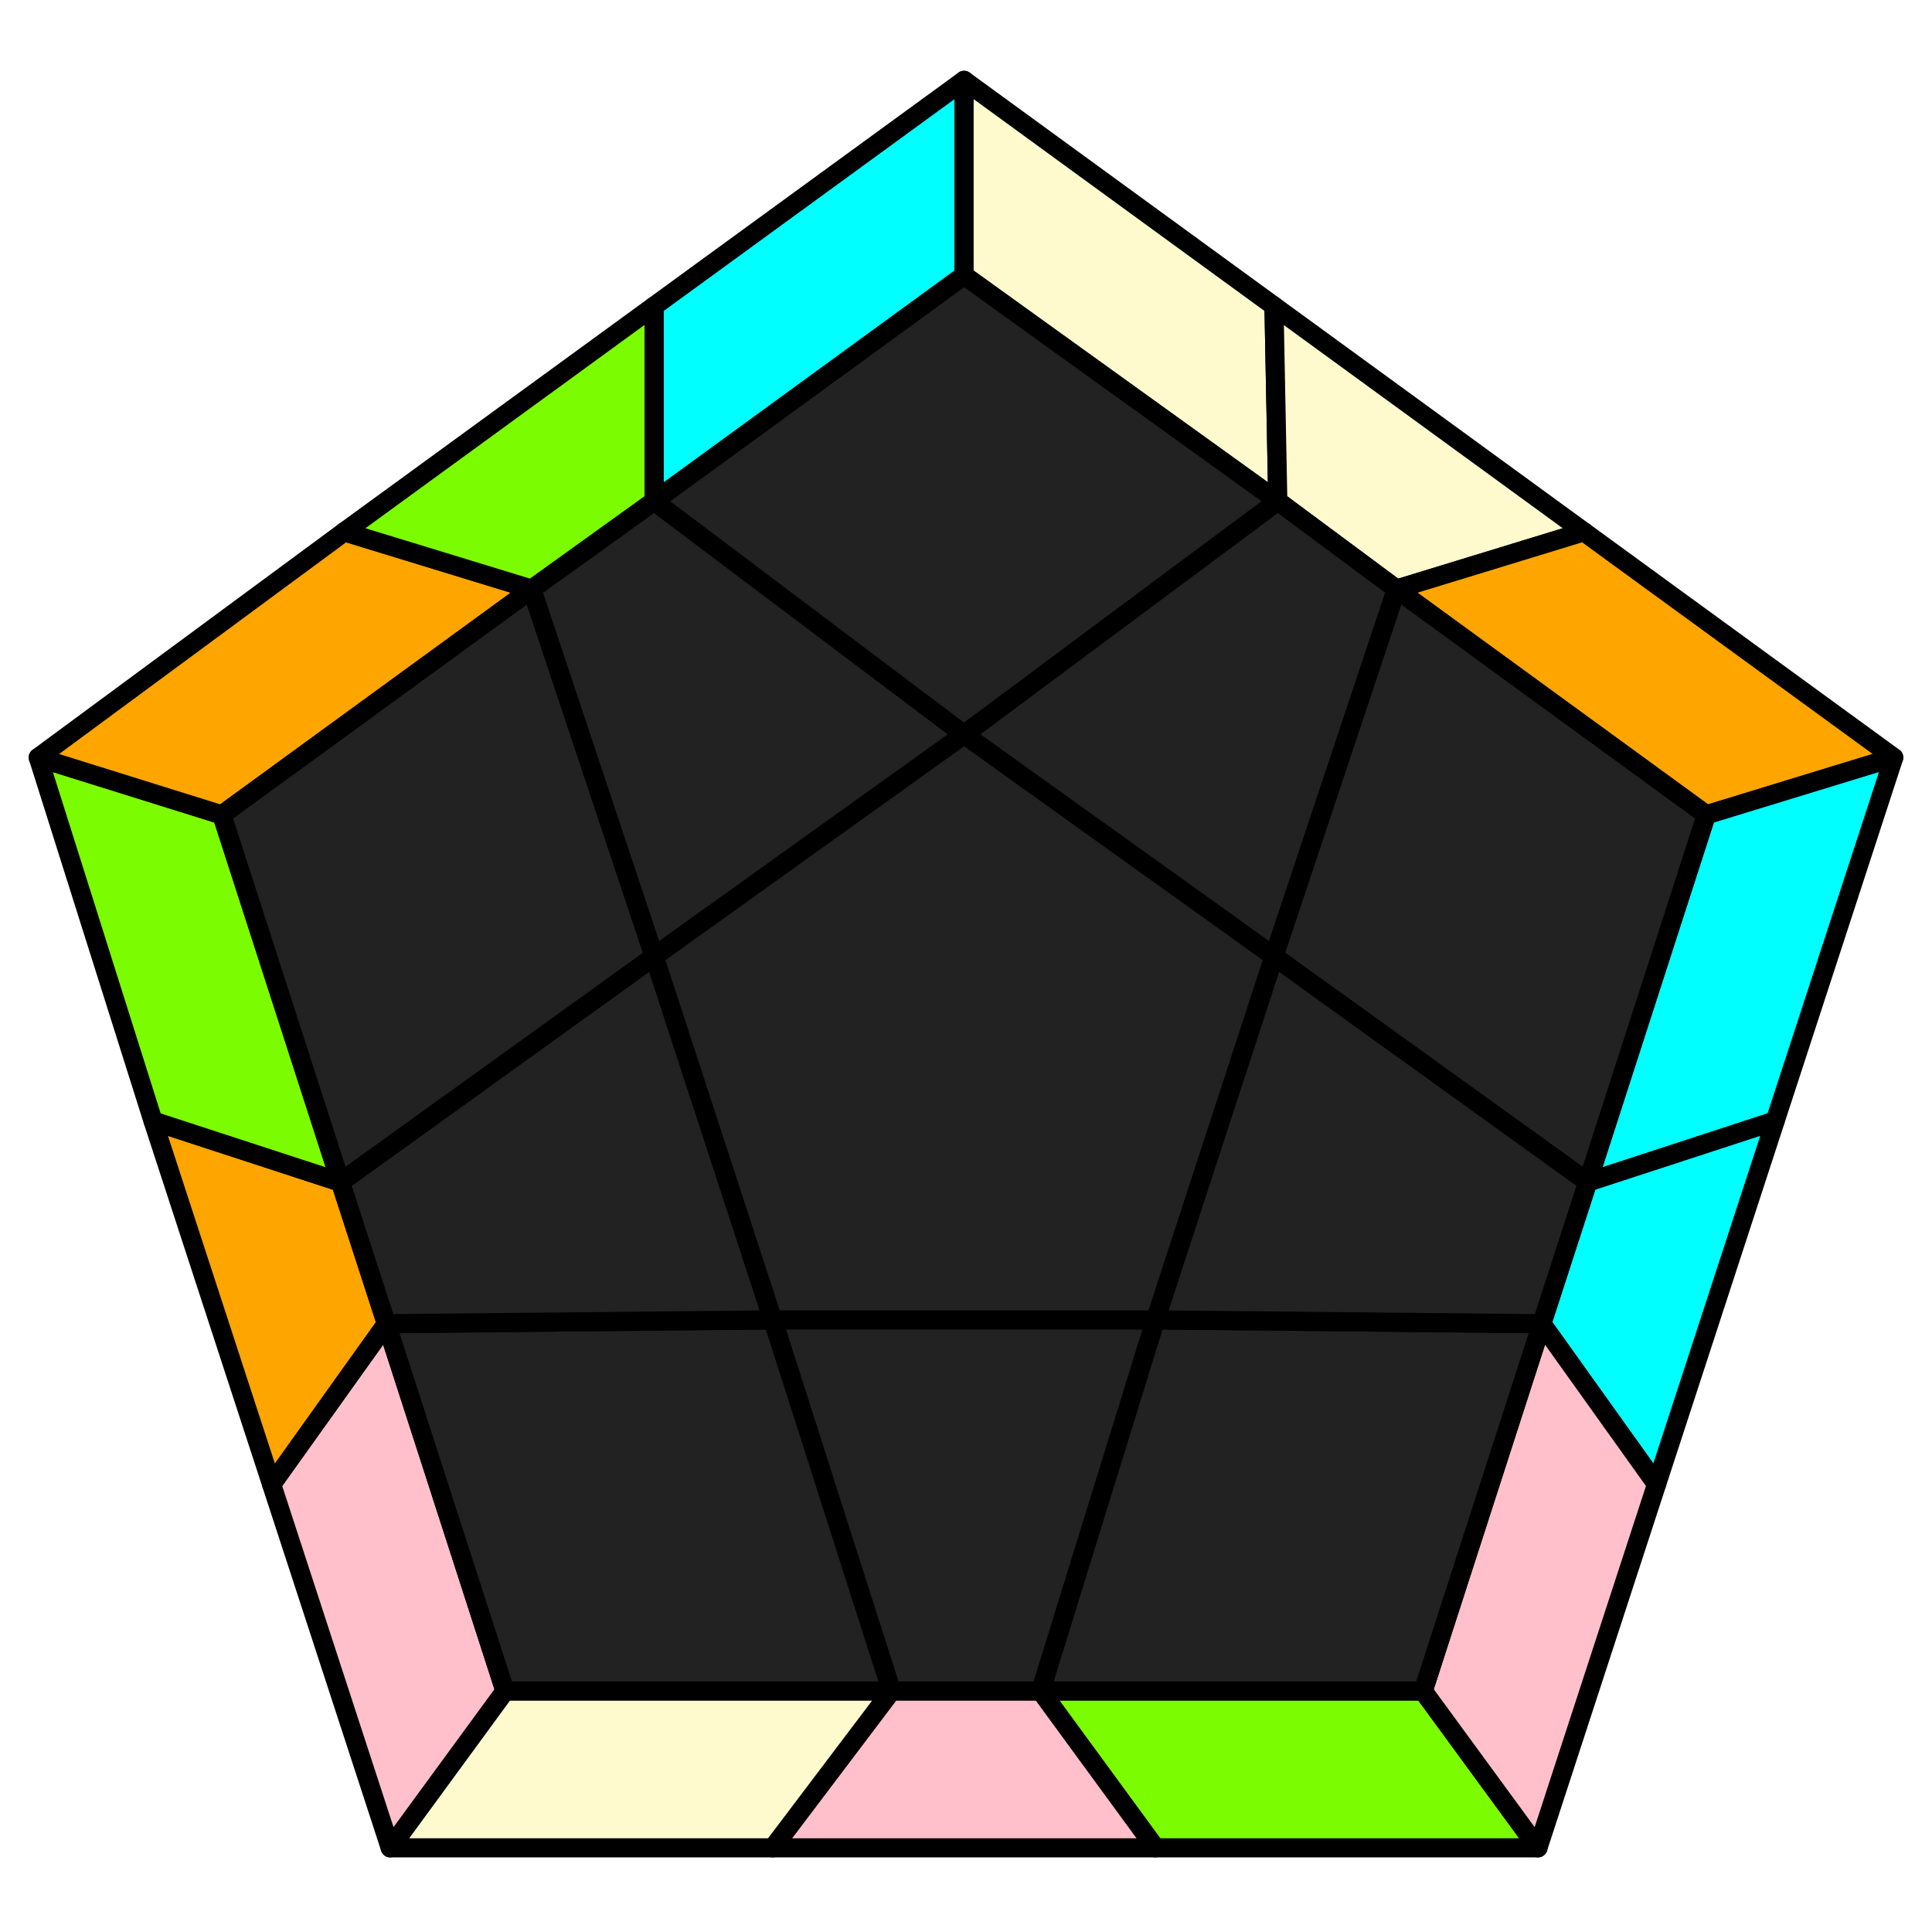
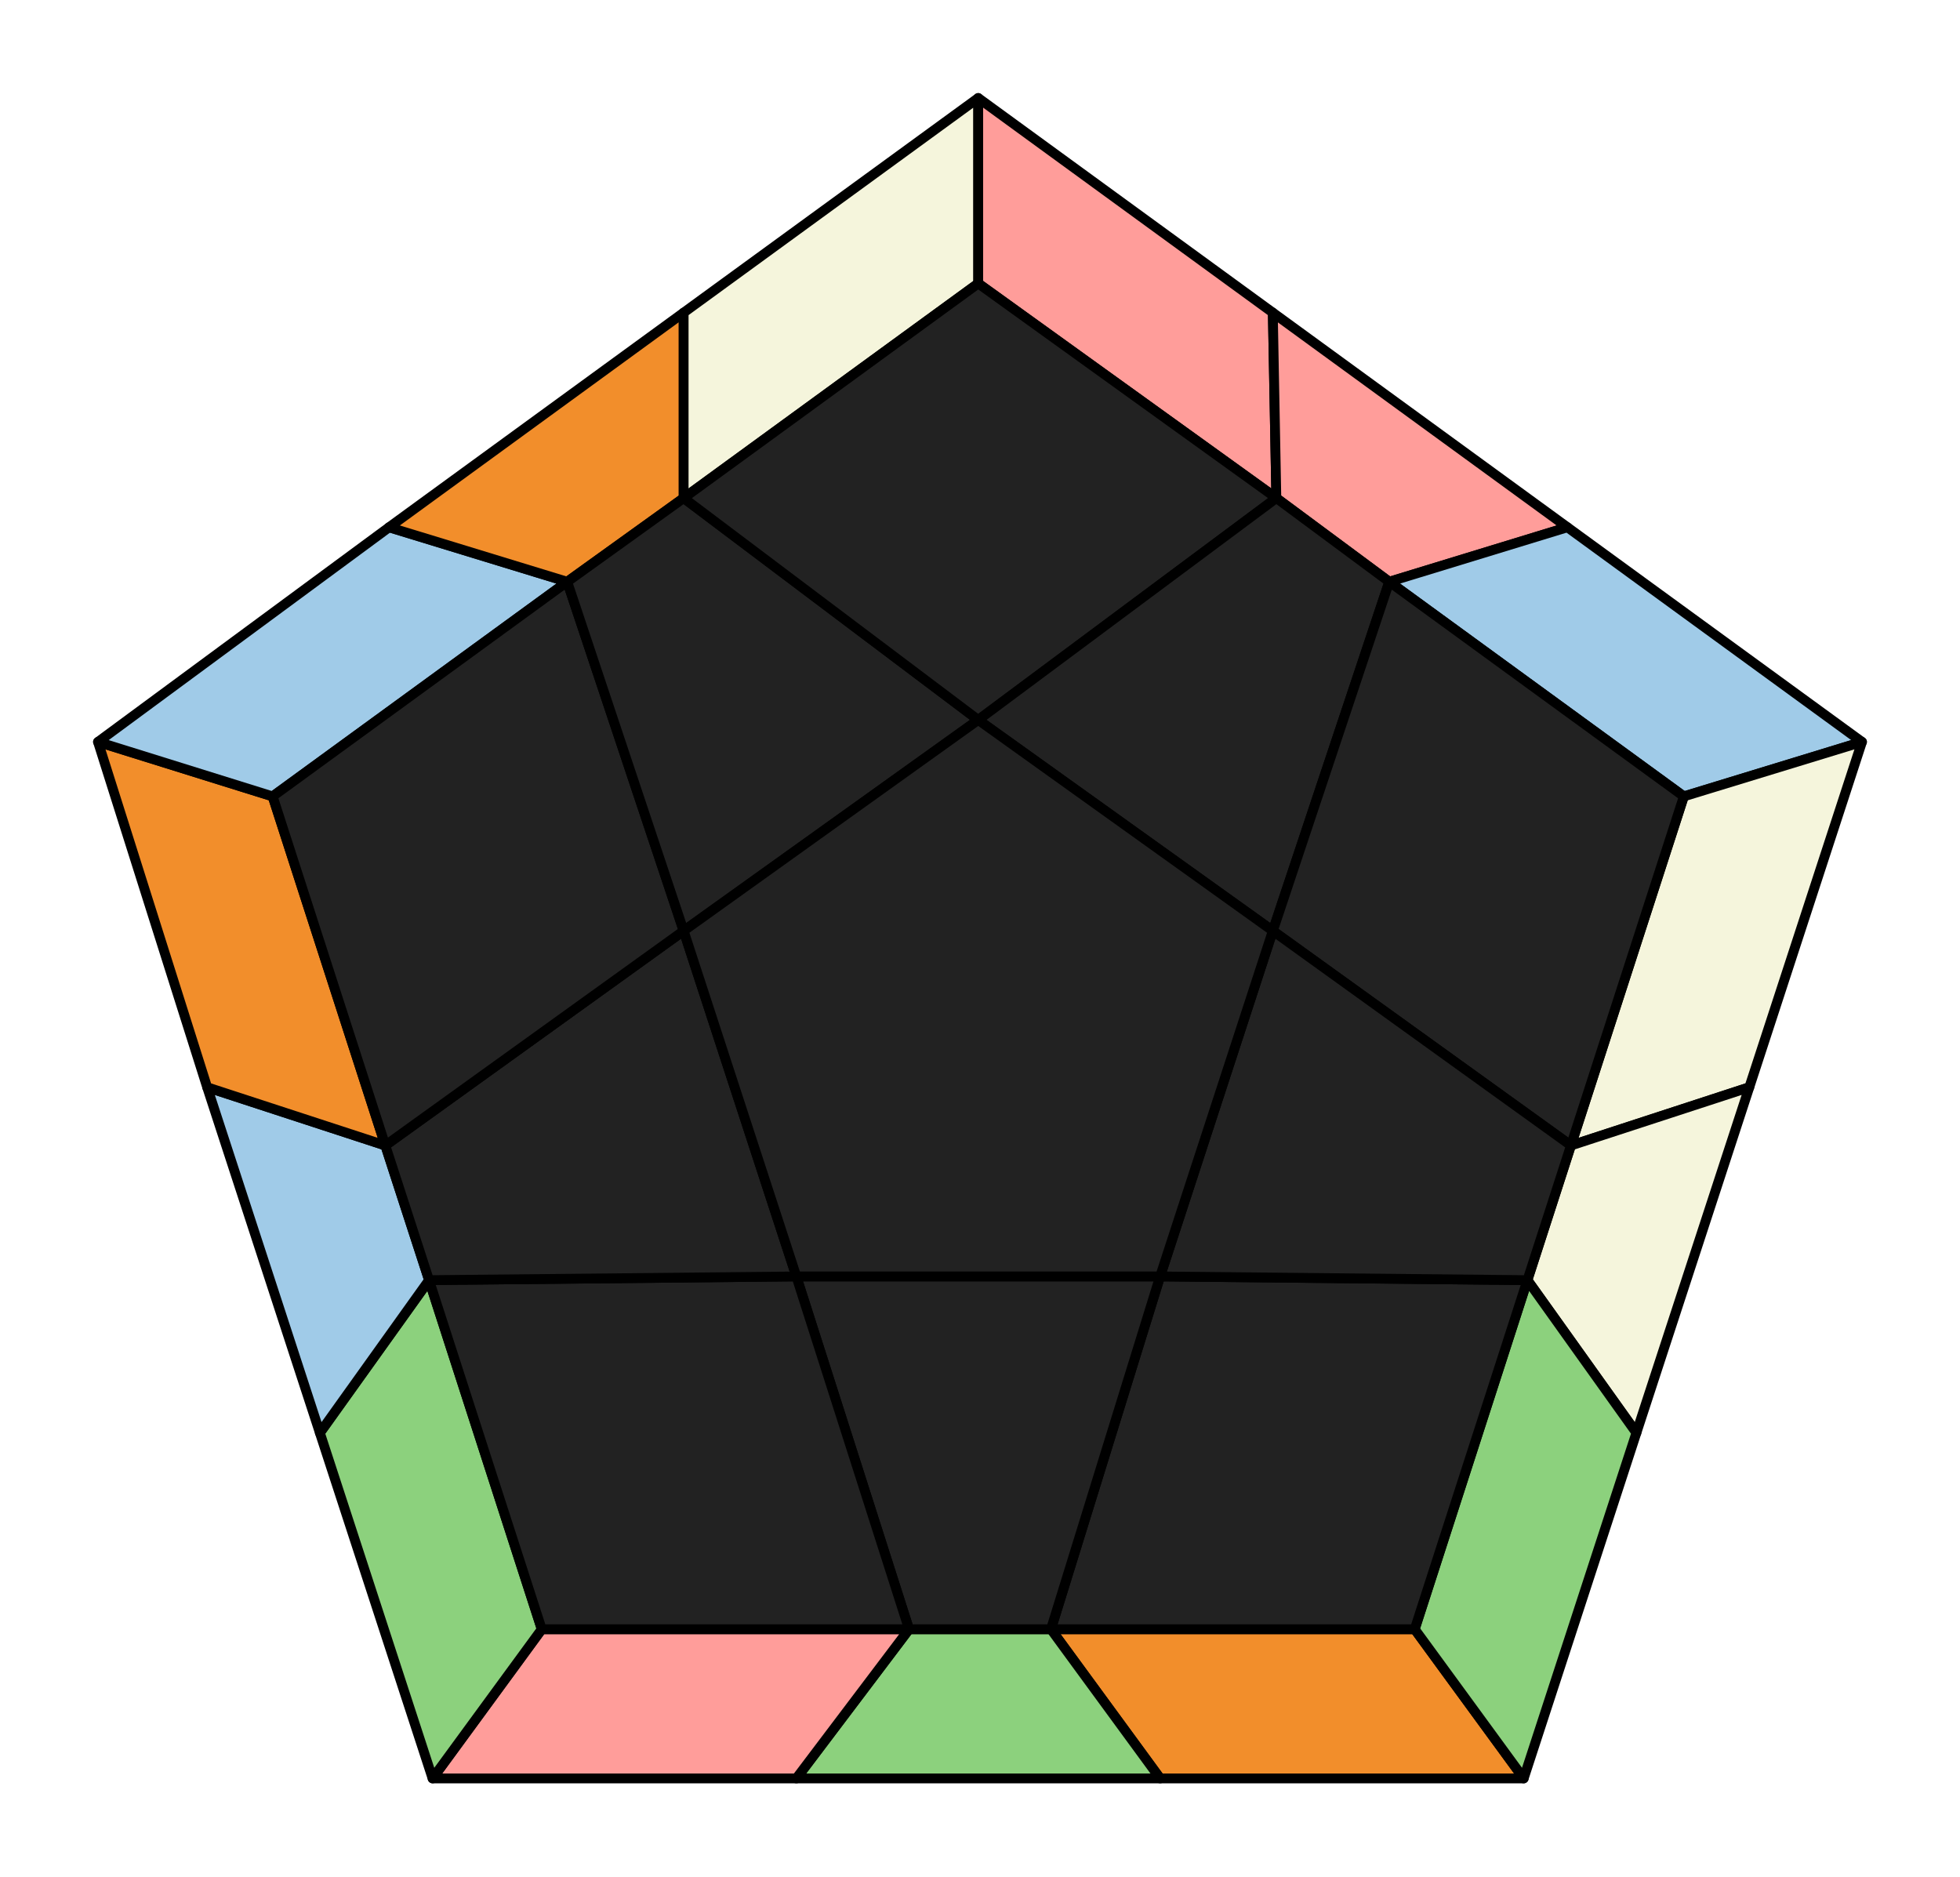
- <svg xmlns="http://www.w3.org/2000/svg" id="9" viewBox="0 0 505 505">
+ <svg xmlns="http://www.w3.org/2000/svg" viewBox="0 0 100.0 95.732">
  <style>
- polygon { stroke: black; stroke-width: 5px; stroke-linejoin: round;}
- .green {fill: #7cfc00;}
- .orange {fill: #ffa500;}
- .blue {fill: #00ffff;}
- .beige {fill: #fffacd;}
- .pink {fill: #ffc0cb;}
- .grey {fill: #222;}
+ polygon { stroke: black; stroke-width: 0.5px; stroke-linejoin: round;}
</style>
-   <polygon class="green" points="402 483 302 483 272 442 372 442" />
-   <polygon class="pink" points="302 483 202 483 233 442 272 442" />
-   <polygon class="beige" points="202 483 102 483 132 442 233 442" />
-   <polygon class="pink" points="102 483 71 388 101 346 132 442" />
-   <polygon class="orange" points="71 388 40 293 89 309 101 346" />
-   <polygon class="green" points="40 293 10 198 58 213 89 309" />
-   <polygon class="orange" points="10 198 90 139 139 154 58 213" />
-   <polygon class="green" points="90 139 171 80 171 131 139 154" />
-   <polygon class="blue" points="171 80 252 21 252 72 171 131" />
-   <polygon class="beige" points="252 21 333 80 334 131 252 72" />
-   <polygon class="beige" points="333 80 414 139 365 154 334 131" />
-   <polygon class="orange" points="414 139 495 198 446 213 365 154" />
-   <polygon class="blue" points="495 198 464 293 415 309 446 213" />
-   <polygon class="blue" points="464 293 433 388 403 346 415 309" />
-   <polygon class="pink" points="433 388 402 483 372 442 403 346" />
-   <polygon class="grey" points="372 442 272 442 302 345 403 346" />
-   <polygon class="grey" points="272 442 233 442 202 345 302 345" />
-   <polygon class="grey" points="132 442 101 346 202 345 233 442" />
-   <polygon class="grey" points="101 346 89 309 171 250 202 345" />
-   <polygon class="grey" points="58 213 139 154 171 250 89 309" />
-   <polygon class="grey" points="139 154 171 131 252 192 171 250" />
-   <polygon class="grey" points="252 72 334 131 252 192 171 131" />
-   <polygon class="grey" points="334 131 365 154 333 250 252 192" />
-   <polygon class="grey" points="446 213 415 309 333 250 365 154" />
-   <polygon class="grey" points="415 309 403 346 302 345 333 250" />
-   <polygon class="grey" points="302 345 202 345 171 250 252 192 333 250" />
+   <polygon fill="#F28E2B" points="77.74 90.73 59.19 90.73 53.62 83.12 72.18 83.12" />
+   <polygon fill="#8CD17D" points="59.19 90.73 40.63 90.73 46.38 83.12 53.62 83.12" />
+   <polygon fill="#FF9D9A" points="40.63 90.73 22.07 90.73 27.64 83.12 46.38 83.12" />
+   <polygon fill="#8CD17D" points="22.07 90.73 16.32 73.10 21.89 65.31 27.64 83.12" />
+   <polygon fill="#A0CBE8" points="16.32 73.10 10.57 55.47 19.66 58.44 21.89 65.31" />
+   <polygon fill="#F28E2B" points="10.57 55.47 5.00 37.85 13.91 40.63 19.66 58.44" />
+   <polygon fill="#A0CBE8" points="5.00 37.85 19.85 26.90 28.94 29.68 13.91 40.63" />
+   <polygon fill="#F28E2B" points="19.85 26.90 34.88 15.95 34.88 25.41 28.94 29.68" />
+   <polygon fill="beige" points="34.88 15.95 49.91 5.00 49.91 14.46 34.88 25.41" />
+   <polygon fill="#FF9D9A" points="49.91 5.00 64.94 15.95 65.12 25.41 49.91 14.46" />
+   <polygon fill="#FF9D9A" points="64.94 15.95 79.97 26.90 70.88 29.68 65.12 25.41" />
+   <polygon fill="#A0CBE8" points="79.97 26.90 95.00 37.85 85.91 40.63 70.88 29.68" />
+   <polygon fill="beige" points="95.00 37.85 89.25 55.47 80.15 58.44 85.91 40.63" />
+   <polygon fill="beige" points="89.25 55.47 83.49 73.10 77.93 65.31 80.15 58.44" />
+   <polygon fill="#8CD17D" points="83.49 73.10 77.74 90.73 72.18 83.12 77.93 65.31" />
+   <polygon fill="#222" points="72.18 83.12 53.62 83.12 59.19 65.12 77.93 65.31" />
+   <polygon fill="#222" points="53.62 83.12 46.38 83.12 40.63 65.12 59.19 65.12" />
+   <polygon fill="#222" points="27.64 83.12 21.89 65.31 40.63 65.12 46.38 83.12" />
+   <polygon fill="#222" points="21.89 65.31 19.66 58.44 34.88 47.49 40.63 65.12" />
+   <polygon fill="#222" points="13.91 40.63 28.94 29.68 34.88 47.49 19.66 58.44" />
+   <polygon fill="#222" points="28.94 29.68 34.88 25.41 49.91 36.73 34.88 47.49" />
+   <polygon fill="#222" points="49.91 14.46 65.12 25.41 49.91 36.73 34.88 25.41" />
+   <polygon fill="#222" points="65.12 25.41 70.88 29.68 64.94 47.49 49.91 36.73" />
+   <polygon fill="#222" points="85.91 40.63 80.15 58.44 64.94 47.49 70.88 29.68" />
+   <polygon fill="#222" points="80.15 58.44 77.93 65.31 59.19 65.12 64.94 47.49" />
+   <polygon fill="#222" points="59.19 65.12 40.63 65.12 34.88 47.49 49.91 36.73 64.94 47.49" />
</svg>
